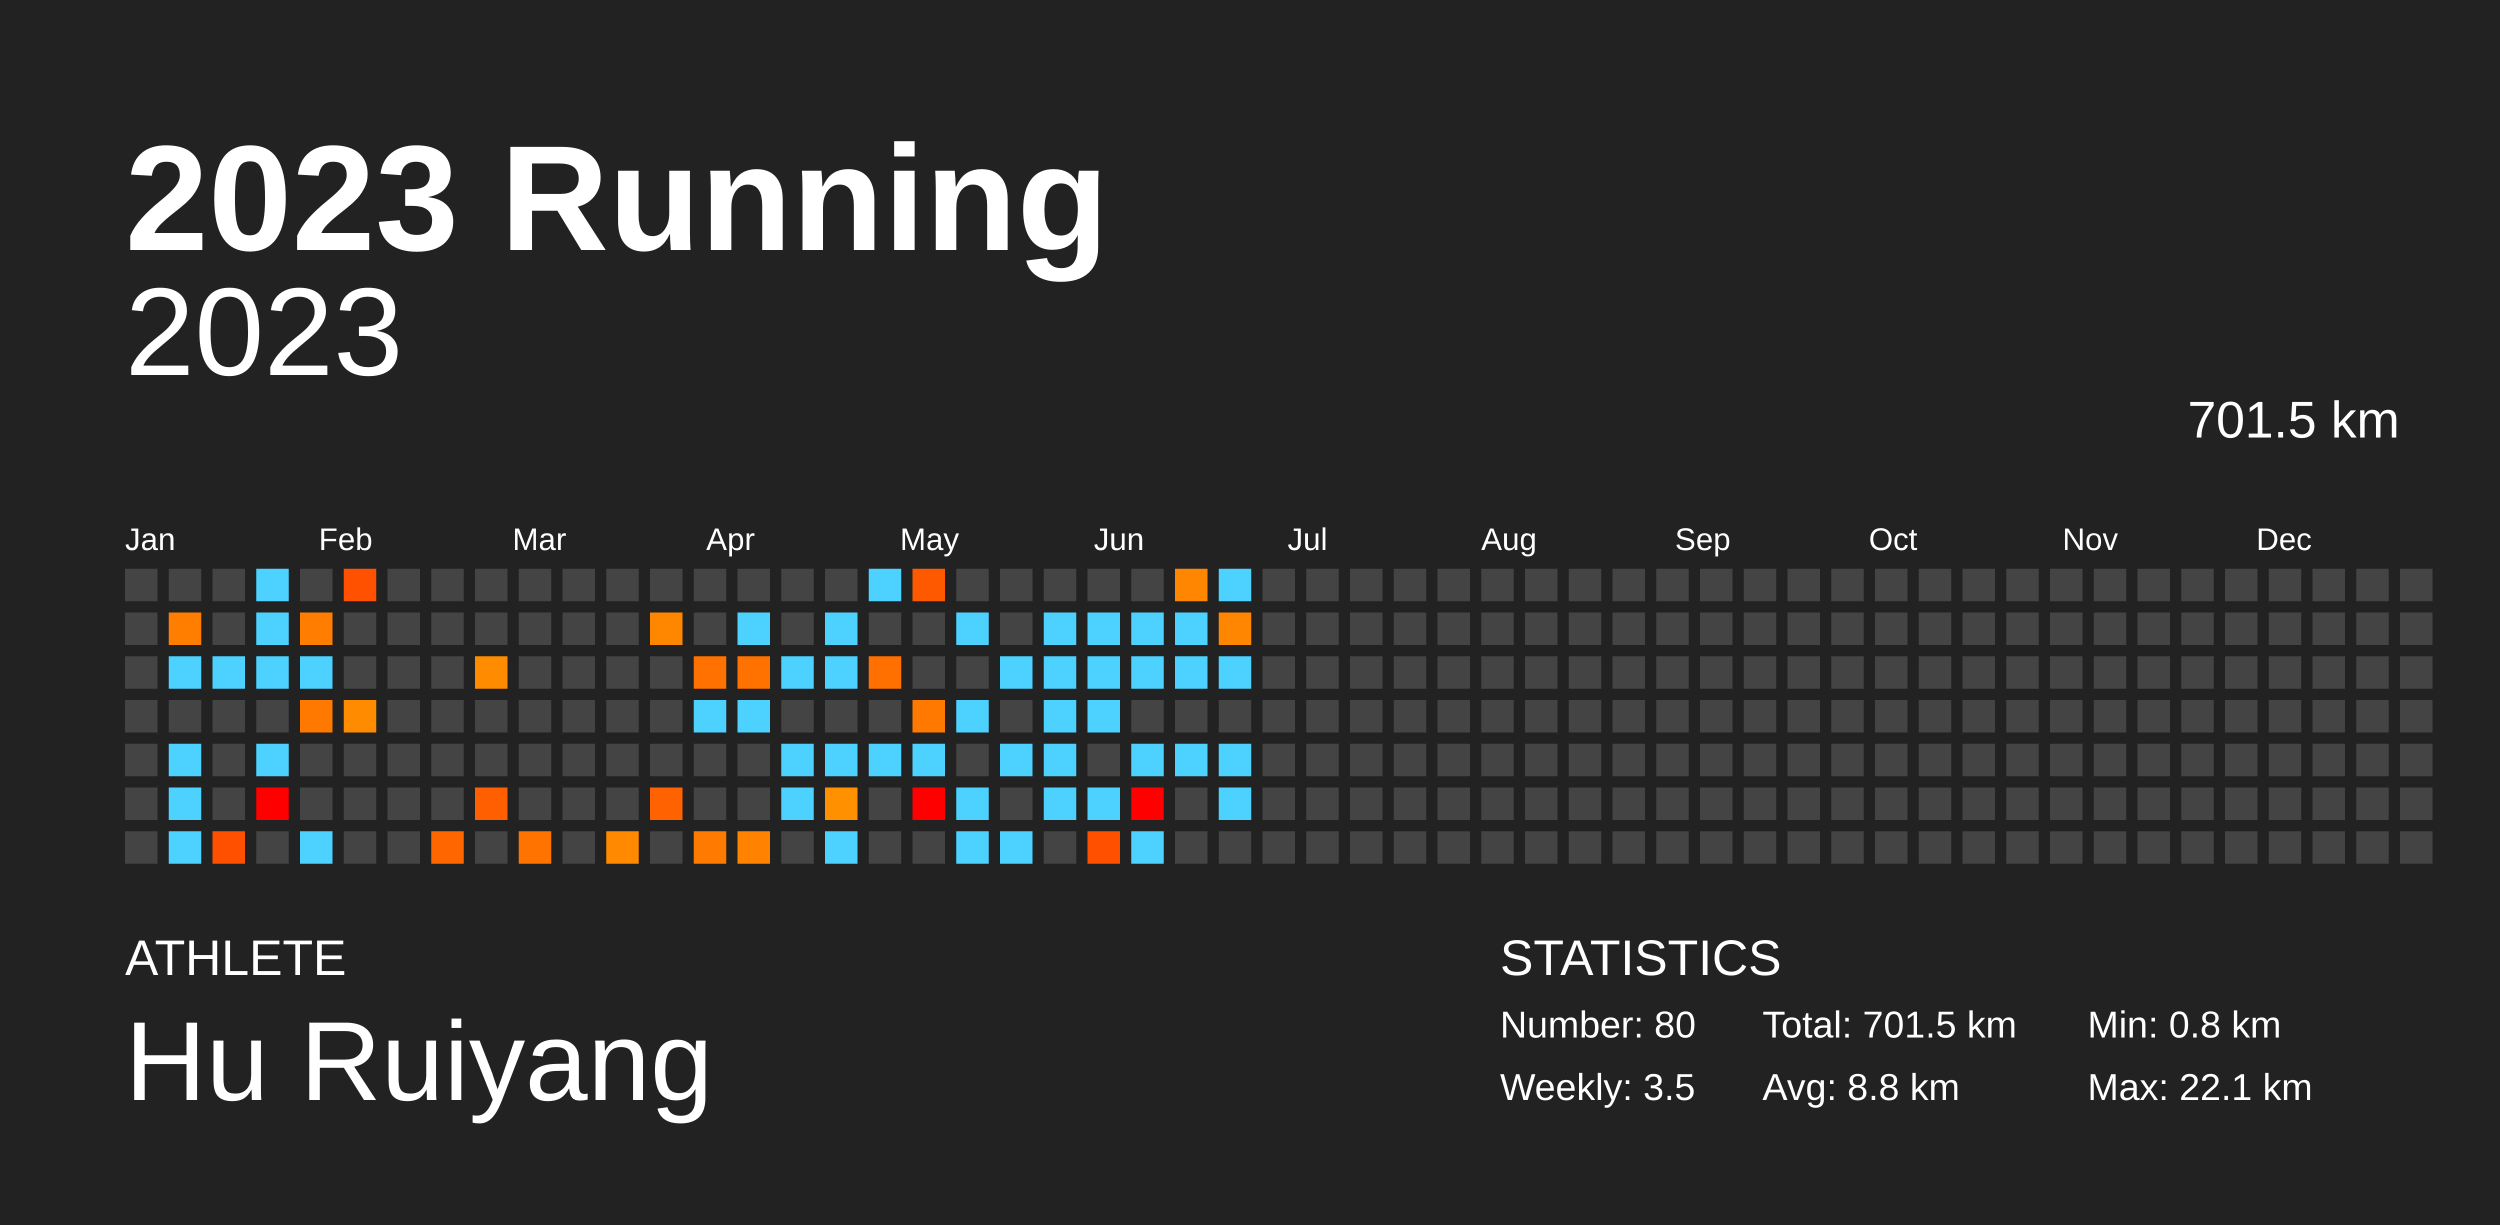
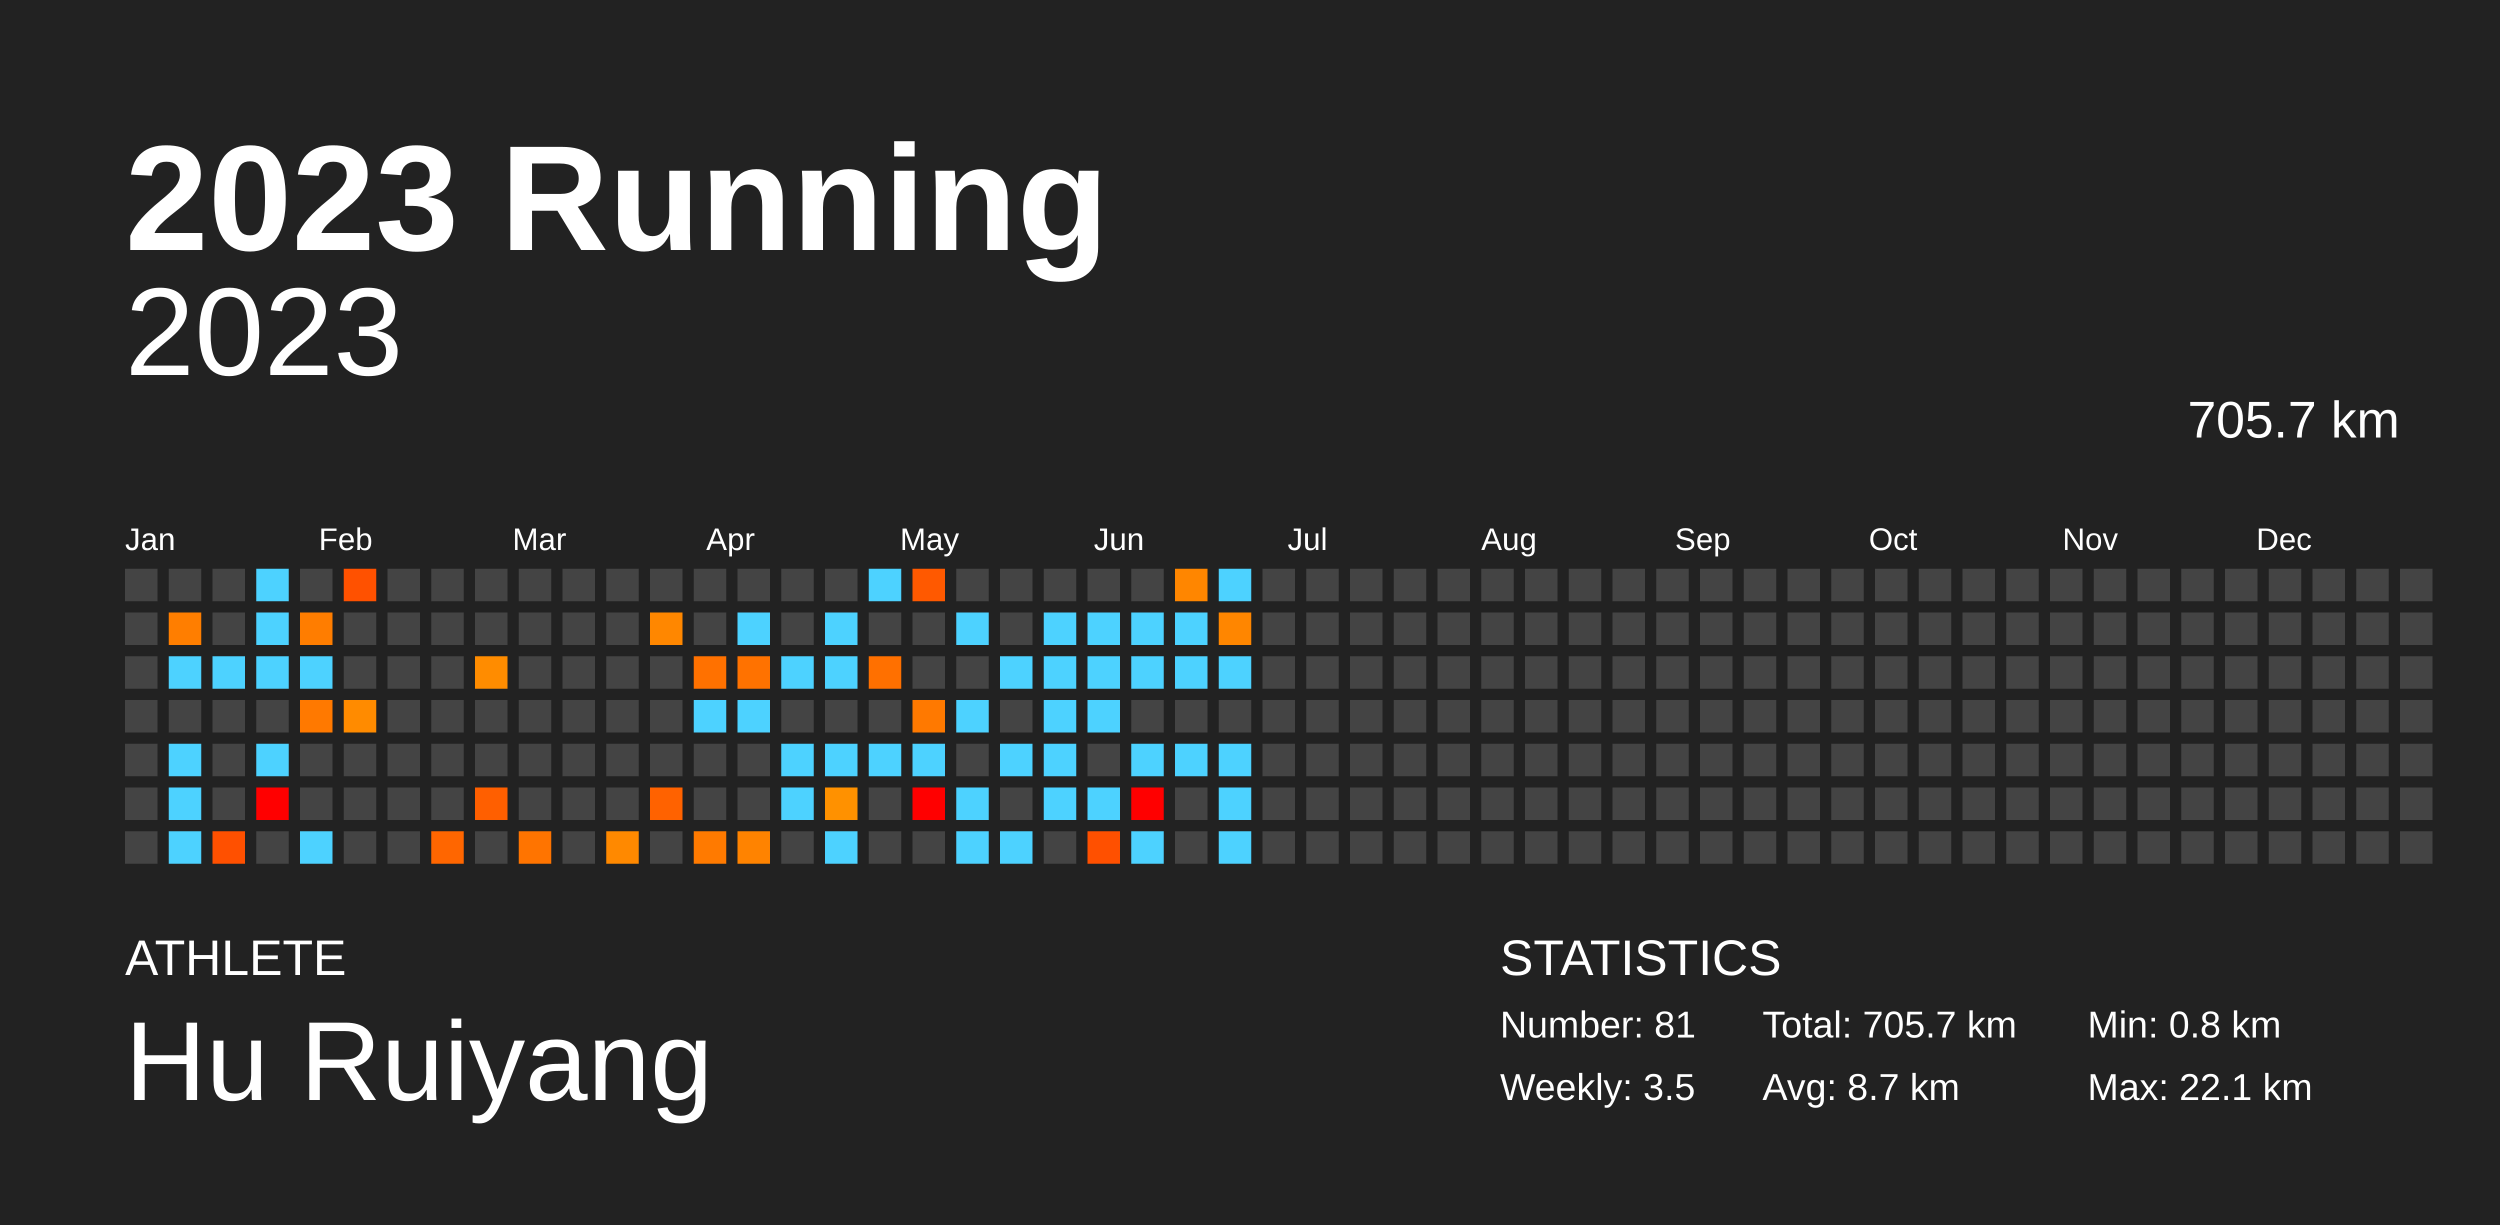
<svg xmlns="http://www.w3.org/2000/svg" baseProfile="full" height="98mm" version="1.1" viewBox="0,0,200,98" width="200mm">
  <defs />
  <rect fill="#222222" height="98" width="200" x="0" y="0" />
  <text fill="#FFFFFF" style="font-size:12px; font-family:Arial; font-weight:bold;" x="10" y="20">2023 Running</text>
  <text fill="#FFFFFF" style="font-size:4px; font-family:Arial" x="10" y="78">ATHLETE</text>
  <text fill="#FFFFFF" style="font-size:9px; font-family:Arial" x="10" y="88">Hu Ruiyang</text>
  <text fill="#FFFFFF" style="font-size:4px; font-family:Arial" x="120" y="78">STATISTICS</text>
-   <text fill="#FFFFFF" style="font-size:3px; font-family:Arial" x="120" y="83">Number: 80</text>
+   <text fill="#FFFFFF" style="font-size:3px; font-family:Arial" x="120" y="83">Number: 81</text>
  <text fill="#FFFFFF" style="font-size:3px; font-family:Arial" x="120" y="88">Weekly: 3.5</text>
-   <text fill="#FFFFFF" style="font-size:3px; font-family:Arial" x="141" y="83">Total: 701.5 km</text>
-   <text fill="#FFFFFF" style="font-size:3px; font-family:Arial" x="141" y="88">Avg: 8.8 km</text>
+   <text fill="#FFFFFF" style="font-size:3px; font-family:Arial" x="141" y="83">Total: 705.7 km</text>
+   <text fill="#FFFFFF" style="font-size:3px; font-family:Arial" x="141" y="88">Avg: 8.7 km</text>
  <text fill="#FFFFFF" style="font-size:3px; font-family:Arial" x="167" y="83">Min: 0.8 km</text>
  <text fill="#FFFFFF" style="font-size:3px; font-family:Arial" x="167" y="88">Max: 22.1 km</text>
  <text alignment-baseline="hanging" fill="#FFFFFF" style="font-size:10.0px; font-family:Arial;" x="10" y="30">2023</text>
-   <text alignment-baseline="hanging" fill="#FFFFFF" style="font-size:4.125px; font-family:Arial;" x="175" y="35">701.5 km</text>
+   <text alignment-baseline="hanging" fill="#FFFFFF" style="font-size:4.125px; font-family:Arial;" x="175" y="35">705.7 km</text>
  <text fill="#FFFFFF" style="font-size:2.5px; font-family:Arial" x="10.0" y="44">Jan</text>
  <text fill="#FFFFFF" style="font-size:2.5px; font-family:Arial" x="25.5" y="44">Feb</text>
  <text fill="#FFFFFF" style="font-size:2.5px; font-family:Arial" x="41.0" y="44">Mar</text>
  <text fill="#FFFFFF" style="font-size:2.5px; font-family:Arial" x="56.5" y="44">Apr</text>
  <text fill="#FFFFFF" style="font-size:2.5px; font-family:Arial" x="72.0" y="44">May</text>
  <text fill="#FFFFFF" style="font-size:2.5px; font-family:Arial" x="87.5" y="44">Jun</text>
  <text fill="#FFFFFF" style="font-size:2.5px; font-family:Arial" x="103.0" y="44">Jul</text>
  <text fill="#FFFFFF" style="font-size:2.5px; font-family:Arial" x="118.5" y="44">Aug</text>
  <text fill="#FFFFFF" style="font-size:2.5px; font-family:Arial" x="134.0" y="44">Sep</text>
  <text fill="#FFFFFF" style="font-size:2.5px; font-family:Arial" x="149.5" y="44">Oct</text>
  <text fill="#FFFFFF" style="font-size:2.5px; font-family:Arial" x="165.0" y="44">Nov</text>
  <text fill="#FFFFFF" style="font-size:2.5px; font-family:Arial" x="180.5" y="44">Dec</text>
  <rect fill="#444444" height="2.6" width="2.6" x="10.0" y="45.5" />
  <rect fill="#444444" height="2.6" width="2.6" x="10.0" y="49.0" />
  <rect fill="#444444" height="2.6" width="2.6" x="10.0" y="52.5" />
  <rect fill="#444444" height="2.6" width="2.6" x="10.0" y="56.0" />
  <rect fill="#444444" height="2.6" width="2.6" x="10.0" y="59.5" />
  <rect fill="#444444" height="2.6" width="2.6" x="10.0" y="63.0" />
  <rect fill="#444444" height="2.6" width="2.6" x="10.0" y="66.5" />
  <rect fill="#444444" height="2.6" width="2.6" x="13.5" y="45.5" />
  <rect fill="#ff7e00" height="2.6" width="2.6" x="13.5" y="49.0" />
  <rect fill="#4dd2ff" height="2.6" width="2.6" x="13.5" y="52.5" />
  <rect fill="#444444" height="2.6" width="2.6" x="13.5" y="56.0" />
  <rect fill="#4dd2ff" height="2.6" width="2.6" x="13.5" y="59.5" />
  <rect fill="#4dd2ff" height="2.6" width="2.6" x="13.5" y="63.0" />
  <rect fill="#4dd2ff" height="2.6" width="2.6" x="13.5" y="66.5" />
  <rect fill="#444444" height="2.6" width="2.6" x="17.0" y="45.5" />
  <rect fill="#444444" height="2.6" width="2.6" x="17.0" y="49.0" />
  <rect fill="#4dd2ff" height="2.6" width="2.6" x="17.0" y="52.5" />
  <rect fill="#444444" height="2.6" width="2.6" x="17.0" y="56.0" />
  <rect fill="#444444" height="2.6" width="2.6" x="17.0" y="59.5" />
  <rect fill="#444444" height="2.6" width="2.6" x="17.0" y="63.0" />
  <rect fill="#ff5000" height="2.6" width="2.6" x="17.0" y="66.5" />
  <rect fill="#4dd2ff" height="2.6" width="2.6" x="20.5" y="45.5" />
  <rect fill="#4dd2ff" height="2.6" width="2.6" x="20.5" y="49.0" />
  <rect fill="#4dd2ff" height="2.6" width="2.6" x="20.5" y="52.5" />
  <rect fill="#444444" height="2.6" width="2.6" x="20.5" y="56.0" />
  <rect fill="#4dd2ff" height="2.6" width="2.6" x="20.5" y="59.5" />
  <rect fill="red" height="2.6" width="2.6" x="20.5" y="63.0" />
  <rect fill="#444444" height="2.6" width="2.6" x="20.5" y="66.5" />
  <rect fill="#444444" height="2.6" width="2.6" x="24.0" y="45.5" />
  <rect fill="#ff7d00" height="2.6" width="2.6" x="24.0" y="49.0" />
  <rect fill="#4dd2ff" height="2.6" width="2.6" x="24.0" y="52.5" />
  <rect fill="#ff7900" height="2.6" width="2.6" x="24.0" y="56.0" />
  <rect fill="#444444" height="2.6" width="2.6" x="24.0" y="59.5" />
  <rect fill="#444444" height="2.6" width="2.6" x="24.0" y="63.0" />
  <rect fill="#4dd2ff" height="2.6" width="2.6" x="24.0" y="66.5" />
  <rect fill="#ff5100" height="2.6" width="2.6" x="27.5" y="45.5" />
  <rect fill="#444444" height="2.6" width="2.6" x="27.5" y="49.0" />
  <rect fill="#444444" height="2.6" width="2.6" x="27.5" y="52.5" />
  <rect fill="#ff8b00" height="2.6" width="2.6" x="27.5" y="56.0" />
  <rect fill="#444444" height="2.6" width="2.6" x="27.5" y="59.5" />
  <rect fill="#444444" height="2.6" width="2.6" x="27.5" y="63.0" />
  <rect fill="#444444" height="2.6" width="2.6" x="27.5" y="66.5" />
  <rect fill="#444444" height="2.6" width="2.6" x="31.0" y="45.5" />
  <rect fill="#444444" height="2.6" width="2.6" x="31.0" y="49.0" />
  <rect fill="#444444" height="2.6" width="2.6" x="31.0" y="52.5" />
  <rect fill="#444444" height="2.6" width="2.6" x="31.0" y="56.0" />
  <rect fill="#444444" height="2.6" width="2.6" x="31.0" y="59.5" />
  <rect fill="#444444" height="2.6" width="2.6" x="31.0" y="63.0" />
  <rect fill="#444444" height="2.6" width="2.6" x="31.0" y="66.5" />
  <rect fill="#444444" height="2.6" width="2.6" x="34.5" y="45.5" />
  <rect fill="#444444" height="2.6" width="2.6" x="34.5" y="49.0" />
  <rect fill="#444444" height="2.6" width="2.6" x="34.5" y="52.5" />
  <rect fill="#444444" height="2.6" width="2.6" x="34.5" y="56.0" />
  <rect fill="#444444" height="2.6" width="2.6" x="34.5" y="59.5" />
  <rect fill="#444444" height="2.6" width="2.6" x="34.5" y="63.0" />
  <rect fill="#ff6600" height="2.6" width="2.6" x="34.5" y="66.5" />
  <rect fill="#444444" height="2.6" width="2.6" x="38.0" y="45.5" />
  <rect fill="#444444" height="2.6" width="2.6" x="38.0" y="49.0" />
  <rect fill="#ff8c00" height="2.6" width="2.6" x="38.0" y="52.5" />
  <rect fill="#444444" height="2.6" width="2.6" x="38.0" y="56.0" />
  <rect fill="#444444" height="2.6" width="2.6" x="38.0" y="59.5" />
  <rect fill="#ff5f00" height="2.6" width="2.6" x="38.0" y="63.0" />
  <rect fill="#444444" height="2.6" width="2.6" x="38.0" y="66.5" />
  <rect fill="#444444" height="2.6" width="2.6" x="41.5" y="45.5" />
  <rect fill="#444444" height="2.6" width="2.6" x="41.5" y="49.0" />
  <rect fill="#444444" height="2.6" width="2.6" x="41.5" y="52.5" />
  <rect fill="#444444" height="2.6" width="2.6" x="41.5" y="56.0" />
  <rect fill="#444444" height="2.6" width="2.6" x="41.5" y="59.5" />
  <rect fill="#444444" height="2.6" width="2.6" x="41.5" y="63.0" />
  <rect fill="#ff7400" height="2.6" width="2.6" x="41.5" y="66.5" />
  <rect fill="#444444" height="2.6" width="2.6" x="45.0" y="45.5" />
  <rect fill="#444444" height="2.6" width="2.6" x="45.0" y="49.0" />
  <rect fill="#444444" height="2.6" width="2.6" x="45.0" y="52.5" />
  <rect fill="#444444" height="2.6" width="2.6" x="45.0" y="56.0" />
  <rect fill="#444444" height="2.6" width="2.6" x="45.0" y="59.5" />
  <rect fill="#444444" height="2.6" width="2.6" x="45.0" y="63.0" />
  <rect fill="#444444" height="2.6" width="2.6" x="45.0" y="66.5" />
  <rect fill="#444444" height="2.6" width="2.6" x="48.5" y="45.5" />
  <rect fill="#444444" height="2.6" width="2.6" x="48.5" y="49.0" />
  <rect fill="#444444" height="2.6" width="2.6" x="48.5" y="52.5" />
  <rect fill="#444444" height="2.6" width="2.6" x="48.5" y="56.0" />
  <rect fill="#444444" height="2.6" width="2.6" x="48.5" y="59.5" />
  <rect fill="#444444" height="2.6" width="2.6" x="48.5" y="63.0" />
  <rect fill="#ff8900" height="2.6" width="2.6" x="48.5" y="66.5" />
  <rect fill="#444444" height="2.6" width="2.6" x="52.0" y="45.5" />
  <rect fill="#ff8700" height="2.6" width="2.6" x="52.0" y="49.0" />
  <rect fill="#444444" height="2.6" width="2.6" x="52.0" y="52.5" />
  <rect fill="#444444" height="2.6" width="2.6" x="52.0" y="56.0" />
  <rect fill="#444444" height="2.6" width="2.6" x="52.0" y="59.5" />
  <rect fill="#ff6200" height="2.6" width="2.6" x="52.0" y="63.0" />
  <rect fill="#444444" height="2.6" width="2.6" x="52.0" y="66.5" />
  <rect fill="#444444" height="2.6" width="2.6" x="55.5" y="45.5" />
  <rect fill="#444444" height="2.6" width="2.6" x="55.5" y="49.0" />
  <rect fill="#ff7100" height="2.6" width="2.6" x="55.5" y="52.5" />
  <rect fill="#4dd2ff" height="2.6" width="2.6" x="55.5" y="56.0" />
  <rect fill="#444444" height="2.6" width="2.6" x="55.5" y="59.5" />
  <rect fill="#444444" height="2.6" width="2.6" x="55.5" y="63.0" />
  <rect fill="#ff7a00" height="2.6" width="2.6" x="55.5" y="66.5" />
  <rect fill="#444444" height="2.6" width="2.6" x="59.0" y="45.5" />
  <rect fill="#4dd2ff" height="2.6" width="2.6" x="59.0" y="49.0" />
  <rect fill="#ff7200" height="2.6" width="2.6" x="59.0" y="52.5" />
  <rect fill="#4dd2ff" height="2.6" width="2.6" x="59.0" y="56.0" />
  <rect fill="#444444" height="2.6" width="2.6" x="59.0" y="59.5" />
  <rect fill="#444444" height="2.6" width="2.6" x="59.0" y="63.0" />
  <rect fill="#ff8300" height="2.6" width="2.6" x="59.0" y="66.5" />
  <rect fill="#444444" height="2.6" width="2.6" x="62.5" y="45.5" />
  <rect fill="#444444" height="2.6" width="2.6" x="62.5" y="49.0" />
  <rect fill="#4dd2ff" height="2.6" width="2.6" x="62.5" y="52.5" />
  <rect fill="#444444" height="2.6" width="2.6" x="62.5" y="56.0" />
  <rect fill="#4dd2ff" height="2.6" width="2.6" x="62.5" y="59.5" />
  <rect fill="#4dd2ff" height="2.6" width="2.6" x="62.5" y="63.0" />
  <rect fill="#444444" height="2.6" width="2.6" x="62.5" y="66.5" />
  <rect fill="#444444" height="2.6" width="2.6" x="66.0" y="45.5" />
  <rect fill="#4dd2ff" height="2.6" width="2.6" x="66.0" y="49.0" />
  <rect fill="#4dd2ff" height="2.6" width="2.6" x="66.0" y="52.5" />
  <rect fill="#444444" height="2.6" width="2.6" x="66.0" y="56.0" />
  <rect fill="#4dd2ff" height="2.6" width="2.6" x="66.0" y="59.5" />
  <rect fill="#ff9100" height="2.6" width="2.6" x="66.0" y="63.0" />
  <rect fill="#4dd2ff" height="2.6" width="2.6" x="66.0" y="66.5" />
  <rect fill="#4dd2ff" height="2.6" width="2.6" x="69.5" y="45.5" />
  <rect fill="#444444" height="2.6" width="2.6" x="69.5" y="49.0" />
  <rect fill="#ff7000" height="2.6" width="2.6" x="69.5" y="52.5" />
  <rect fill="#444444" height="2.6" width="2.6" x="69.5" y="56.0" />
  <rect fill="#4dd2ff" height="2.6" width="2.6" x="69.5" y="59.5" />
  <rect fill="#444444" height="2.6" width="2.6" x="69.5" y="63.0" />
  <rect fill="#444444" height="2.6" width="2.6" x="69.5" y="66.5" />
  <rect fill="#ff5900" height="2.6" width="2.6" x="73.0" y="45.5" />
  <rect fill="#444444" height="2.6" width="2.6" x="73.0" y="49.0" />
  <rect fill="#444444" height="2.6" width="2.6" x="73.0" y="52.5" />
  <rect fill="#ff7900" height="2.6" width="2.6" x="73.0" y="56.0" />
  <rect fill="#4dd2ff" height="2.6" width="2.6" x="73.0" y="59.5" />
  <rect fill="red" height="2.6" width="2.6" x="73.0" y="63.0" />
  <rect fill="#444444" height="2.6" width="2.6" x="73.0" y="66.5" />
  <rect fill="#444444" height="2.6" width="2.6" x="76.5" y="45.5" />
  <rect fill="#4dd2ff" height="2.6" width="2.6" x="76.5" y="49.0" />
  <rect fill="#444444" height="2.6" width="2.6" x="76.5" y="52.5" />
  <rect fill="#4dd2ff" height="2.6" width="2.6" x="76.5" y="56.0" />
  <rect fill="#444444" height="2.6" width="2.6" x="76.5" y="59.5" />
  <rect fill="#4dd2ff" height="2.6" width="2.6" x="76.5" y="63.0" />
  <rect fill="#4dd2ff" height="2.6" width="2.6" x="76.5" y="66.5" />
  <rect fill="#444444" height="2.6" width="2.6" x="80.0" y="45.5" />
  <rect fill="#444444" height="2.6" width="2.6" x="80.0" y="49.0" />
  <rect fill="#4dd2ff" height="2.6" width="2.6" x="80.0" y="52.5" />
  <rect fill="#444444" height="2.6" width="2.6" x="80.0" y="56.0" />
  <rect fill="#4dd2ff" height="2.6" width="2.6" x="80.0" y="59.5" />
  <rect fill="#444444" height="2.6" width="2.6" x="80.0" y="63.0" />
  <rect fill="#4dd2ff" height="2.6" width="2.6" x="80.0" y="66.5" />
  <rect fill="#444444" height="2.6" width="2.6" x="83.5" y="45.5" />
  <rect fill="#4dd2ff" height="2.6" width="2.6" x="83.5" y="49.0" />
  <rect fill="#4dd2ff" height="2.6" width="2.6" x="83.5" y="52.5" />
  <rect fill="#4dd2ff" height="2.6" width="2.6" x="83.5" y="56.0" />
  <rect fill="#4dd2ff" height="2.6" width="2.6" x="83.5" y="59.5" />
  <rect fill="#4dd2ff" height="2.6" width="2.6" x="83.5" y="63.0" />
  <rect fill="#444444" height="2.6" width="2.6" x="83.5" y="66.5" />
  <rect fill="#444444" height="2.6" width="2.6" x="87.0" y="45.5" />
  <rect fill="#4dd2ff" height="2.6" width="2.6" x="87.0" y="49.0" />
  <rect fill="#4dd2ff" height="2.6" width="2.6" x="87.0" y="52.5" />
  <rect fill="#4dd2ff" height="2.6" width="2.6" x="87.0" y="56.0" />
  <rect fill="#444444" height="2.6" width="2.6" x="87.0" y="59.5" />
  <rect fill="#4dd2ff" height="2.6" width="2.6" x="87.0" y="63.0" />
  <rect fill="#ff5000" height="2.6" width="2.6" x="87.0" y="66.5" />
  <rect fill="#444444" height="2.6" width="2.6" x="90.5" y="45.5" />
  <rect fill="#4dd2ff" height="2.6" width="2.6" x="90.5" y="49.0" />
  <rect fill="#4dd2ff" height="2.6" width="2.6" x="90.5" y="52.5" />
  <rect fill="#444444" height="2.6" width="2.6" x="90.5" y="56.0" />
  <rect fill="#4dd2ff" height="2.6" width="2.6" x="90.5" y="59.5" />
  <rect fill="red" height="2.6" width="2.6" x="90.5" y="63.0" />
  <rect fill="#4dd2ff" height="2.6" width="2.6" x="90.5" y="66.5" />
  <rect fill="#ff8600" height="2.6" width="2.6" x="94.0" y="45.5" />
  <rect fill="#4dd2ff" height="2.6" width="2.6" x="94.0" y="49.0" />
  <rect fill="#4dd2ff" height="2.6" width="2.6" x="94.0" y="52.5" />
  <rect fill="#444444" height="2.6" width="2.6" x="94.0" y="56.0" />
  <rect fill="#4dd2ff" height="2.6" width="2.6" x="94.0" y="59.5" />
  <rect fill="#444444" height="2.6" width="2.6" x="94.0" y="63.0" />
  <rect fill="#444444" height="2.6" width="2.6" x="94.0" y="66.5" />
  <rect fill="#4dd2ff" height="2.6" width="2.6" x="97.5" y="45.5" />
  <rect fill="#ff8600" height="2.6" width="2.6" x="97.5" y="49.0" />
  <rect fill="#4dd2ff" height="2.6" width="2.6" x="97.5" y="52.5" />
  <rect fill="#444444" height="2.6" width="2.6" x="97.5" y="56.0" />
  <rect fill="#4dd2ff" height="2.6" width="2.6" x="97.5" y="59.5" />
  <rect fill="#4dd2ff" height="2.6" width="2.6" x="97.5" y="63.0" />
-   <rect fill="#444444" height="2.6" width="2.6" x="97.5" y="66.5" />
+   <rect fill="#4dd2ff" height="2.6" width="2.6" x="97.5" y="66.5" />
  <rect fill="#444444" height="2.6" width="2.6" x="101.0" y="45.5" />
  <rect fill="#444444" height="2.6" width="2.6" x="101.0" y="49.0" />
  <rect fill="#444444" height="2.6" width="2.6" x="101.0" y="52.5" />
  <rect fill="#444444" height="2.6" width="2.6" x="101.0" y="56.0" />
  <rect fill="#444444" height="2.6" width="2.6" x="101.0" y="59.5" />
  <rect fill="#444444" height="2.6" width="2.6" x="101.0" y="63.0" />
  <rect fill="#444444" height="2.6" width="2.6" x="101.0" y="66.5" />
  <rect fill="#444444" height="2.6" width="2.6" x="104.5" y="45.5" />
  <rect fill="#444444" height="2.6" width="2.6" x="104.5" y="49.0" />
  <rect fill="#444444" height="2.6" width="2.6" x="104.5" y="52.5" />
  <rect fill="#444444" height="2.6" width="2.6" x="104.5" y="56.0" />
  <rect fill="#444444" height="2.6" width="2.6" x="104.5" y="59.5" />
  <rect fill="#444444" height="2.6" width="2.6" x="104.5" y="63.0" />
  <rect fill="#444444" height="2.6" width="2.6" x="104.5" y="66.5" />
  <rect fill="#444444" height="2.6" width="2.6" x="108.0" y="45.5" />
  <rect fill="#444444" height="2.6" width="2.6" x="108.0" y="49.0" />
  <rect fill="#444444" height="2.6" width="2.6" x="108.0" y="52.5" />
  <rect fill="#444444" height="2.6" width="2.6" x="108.0" y="56.0" />
  <rect fill="#444444" height="2.6" width="2.6" x="108.0" y="59.5" />
  <rect fill="#444444" height="2.6" width="2.6" x="108.0" y="63.0" />
  <rect fill="#444444" height="2.6" width="2.6" x="108.0" y="66.5" />
  <rect fill="#444444" height="2.6" width="2.6" x="111.5" y="45.5" />
  <rect fill="#444444" height="2.6" width="2.6" x="111.5" y="49.0" />
  <rect fill="#444444" height="2.6" width="2.6" x="111.5" y="52.5" />
  <rect fill="#444444" height="2.6" width="2.6" x="111.5" y="56.0" />
  <rect fill="#444444" height="2.6" width="2.6" x="111.5" y="59.5" />
  <rect fill="#444444" height="2.6" width="2.6" x="111.5" y="63.0" />
  <rect fill="#444444" height="2.6" width="2.6" x="111.5" y="66.5" />
  <rect fill="#444444" height="2.6" width="2.6" x="115.0" y="45.5" />
  <rect fill="#444444" height="2.6" width="2.6" x="115.0" y="49.0" />
  <rect fill="#444444" height="2.6" width="2.6" x="115.0" y="52.5" />
  <rect fill="#444444" height="2.6" width="2.6" x="115.0" y="56.0" />
  <rect fill="#444444" height="2.6" width="2.6" x="115.0" y="59.5" />
  <rect fill="#444444" height="2.6" width="2.6" x="115.0" y="63.0" />
  <rect fill="#444444" height="2.6" width="2.6" x="115.0" y="66.5" />
  <rect fill="#444444" height="2.6" width="2.6" x="118.5" y="45.5" />
  <rect fill="#444444" height="2.6" width="2.6" x="118.5" y="49.0" />
  <rect fill="#444444" height="2.6" width="2.6" x="118.5" y="52.5" />
  <rect fill="#444444" height="2.6" width="2.6" x="118.5" y="56.0" />
  <rect fill="#444444" height="2.6" width="2.6" x="118.5" y="59.5" />
  <rect fill="#444444" height="2.6" width="2.6" x="118.5" y="63.0" />
  <rect fill="#444444" height="2.6" width="2.6" x="118.5" y="66.5" />
  <rect fill="#444444" height="2.6" width="2.6" x="122.0" y="45.5" />
  <rect fill="#444444" height="2.6" width="2.6" x="122.0" y="49.0" />
  <rect fill="#444444" height="2.6" width="2.6" x="122.0" y="52.5" />
  <rect fill="#444444" height="2.6" width="2.6" x="122.0" y="56.0" />
  <rect fill="#444444" height="2.6" width="2.6" x="122.0" y="59.5" />
  <rect fill="#444444" height="2.6" width="2.6" x="122.0" y="63.0" />
  <rect fill="#444444" height="2.6" width="2.6" x="122.0" y="66.5" />
  <rect fill="#444444" height="2.6" width="2.6" x="125.5" y="45.5" />
  <rect fill="#444444" height="2.6" width="2.6" x="125.5" y="49.0" />
  <rect fill="#444444" height="2.6" width="2.6" x="125.5" y="52.5" />
  <rect fill="#444444" height="2.6" width="2.6" x="125.5" y="56.0" />
  <rect fill="#444444" height="2.6" width="2.6" x="125.5" y="59.5" />
  <rect fill="#444444" height="2.6" width="2.6" x="125.5" y="63.0" />
  <rect fill="#444444" height="2.6" width="2.6" x="125.5" y="66.5" />
  <rect fill="#444444" height="2.6" width="2.6" x="129.0" y="45.5" />
  <rect fill="#444444" height="2.6" width="2.6" x="129.0" y="49.0" />
  <rect fill="#444444" height="2.6" width="2.6" x="129.0" y="52.5" />
  <rect fill="#444444" height="2.6" width="2.6" x="129.0" y="56.0" />
  <rect fill="#444444" height="2.6" width="2.6" x="129.0" y="59.5" />
  <rect fill="#444444" height="2.6" width="2.6" x="129.0" y="63.0" />
  <rect fill="#444444" height="2.6" width="2.6" x="129.0" y="66.5" />
  <rect fill="#444444" height="2.6" width="2.6" x="132.5" y="45.5" />
  <rect fill="#444444" height="2.6" width="2.6" x="132.5" y="49.0" />
  <rect fill="#444444" height="2.6" width="2.6" x="132.5" y="52.5" />
  <rect fill="#444444" height="2.6" width="2.6" x="132.5" y="56.0" />
  <rect fill="#444444" height="2.6" width="2.6" x="132.5" y="59.5" />
  <rect fill="#444444" height="2.6" width="2.6" x="132.5" y="63.0" />
  <rect fill="#444444" height="2.6" width="2.6" x="132.5" y="66.5" />
  <rect fill="#444444" height="2.6" width="2.6" x="136.0" y="45.5" />
  <rect fill="#444444" height="2.6" width="2.6" x="136.0" y="49.0" />
  <rect fill="#444444" height="2.6" width="2.6" x="136.0" y="52.5" />
  <rect fill="#444444" height="2.6" width="2.6" x="136.0" y="56.0" />
  <rect fill="#444444" height="2.6" width="2.6" x="136.0" y="59.5" />
  <rect fill="#444444" height="2.6" width="2.6" x="136.0" y="63.0" />
  <rect fill="#444444" height="2.6" width="2.6" x="136.0" y="66.5" />
  <rect fill="#444444" height="2.6" width="2.6" x="139.5" y="45.5" />
  <rect fill="#444444" height="2.6" width="2.6" x="139.5" y="49.0" />
  <rect fill="#444444" height="2.6" width="2.6" x="139.5" y="52.5" />
  <rect fill="#444444" height="2.6" width="2.6" x="139.5" y="56.0" />
  <rect fill="#444444" height="2.6" width="2.6" x="139.5" y="59.5" />
  <rect fill="#444444" height="2.6" width="2.6" x="139.5" y="63.0" />
  <rect fill="#444444" height="2.6" width="2.6" x="139.5" y="66.5" />
  <rect fill="#444444" height="2.6" width="2.6" x="143.0" y="45.5" />
  <rect fill="#444444" height="2.6" width="2.6" x="143.0" y="49.0" />
  <rect fill="#444444" height="2.6" width="2.6" x="143.0" y="52.5" />
  <rect fill="#444444" height="2.6" width="2.6" x="143.0" y="56.0" />
  <rect fill="#444444" height="2.6" width="2.6" x="143.0" y="59.5" />
  <rect fill="#444444" height="2.6" width="2.6" x="143.0" y="63.0" />
  <rect fill="#444444" height="2.6" width="2.6" x="143.0" y="66.5" />
  <rect fill="#444444" height="2.6" width="2.6" x="146.5" y="45.5" />
  <rect fill="#444444" height="2.6" width="2.6" x="146.5" y="49.0" />
  <rect fill="#444444" height="2.6" width="2.6" x="146.5" y="52.5" />
  <rect fill="#444444" height="2.6" width="2.6" x="146.5" y="56.0" />
  <rect fill="#444444" height="2.6" width="2.6" x="146.5" y="59.5" />
  <rect fill="#444444" height="2.6" width="2.6" x="146.5" y="63.0" />
  <rect fill="#444444" height="2.6" width="2.6" x="146.5" y="66.5" />
  <rect fill="#444444" height="2.6" width="2.6" x="150.0" y="45.5" />
  <rect fill="#444444" height="2.6" width="2.6" x="150.0" y="49.0" />
  <rect fill="#444444" height="2.6" width="2.6" x="150.0" y="52.5" />
  <rect fill="#444444" height="2.6" width="2.6" x="150.0" y="56.0" />
  <rect fill="#444444" height="2.6" width="2.6" x="150.0" y="59.5" />
  <rect fill="#444444" height="2.6" width="2.6" x="150.0" y="63.0" />
  <rect fill="#444444" height="2.6" width="2.6" x="150.0" y="66.5" />
  <rect fill="#444444" height="2.6" width="2.6" x="153.5" y="45.5" />
  <rect fill="#444444" height="2.6" width="2.6" x="153.5" y="49.0" />
  <rect fill="#444444" height="2.6" width="2.6" x="153.5" y="52.5" />
  <rect fill="#444444" height="2.6" width="2.6" x="153.5" y="56.0" />
  <rect fill="#444444" height="2.6" width="2.6" x="153.5" y="59.5" />
  <rect fill="#444444" height="2.6" width="2.6" x="153.5" y="63.0" />
  <rect fill="#444444" height="2.6" width="2.6" x="153.5" y="66.5" />
  <rect fill="#444444" height="2.6" width="2.6" x="157.0" y="45.5" />
  <rect fill="#444444" height="2.6" width="2.6" x="157.0" y="49.0" />
  <rect fill="#444444" height="2.6" width="2.6" x="157.0" y="52.5" />
  <rect fill="#444444" height="2.6" width="2.6" x="157.0" y="56.0" />
  <rect fill="#444444" height="2.6" width="2.6" x="157.0" y="59.5" />
  <rect fill="#444444" height="2.6" width="2.6" x="157.0" y="63.0" />
  <rect fill="#444444" height="2.6" width="2.6" x="157.0" y="66.5" />
  <rect fill="#444444" height="2.6" width="2.6" x="160.5" y="45.5" />
  <rect fill="#444444" height="2.6" width="2.6" x="160.5" y="49.0" />
  <rect fill="#444444" height="2.6" width="2.6" x="160.5" y="52.5" />
  <rect fill="#444444" height="2.6" width="2.6" x="160.5" y="56.0" />
  <rect fill="#444444" height="2.6" width="2.6" x="160.5" y="59.5" />
  <rect fill="#444444" height="2.6" width="2.6" x="160.5" y="63.0" />
  <rect fill="#444444" height="2.6" width="2.6" x="160.5" y="66.5" />
  <rect fill="#444444" height="2.6" width="2.6" x="164.0" y="45.5" />
  <rect fill="#444444" height="2.6" width="2.6" x="164.0" y="49.0" />
  <rect fill="#444444" height="2.6" width="2.6" x="164.0" y="52.5" />
  <rect fill="#444444" height="2.6" width="2.6" x="164.0" y="56.0" />
  <rect fill="#444444" height="2.6" width="2.6" x="164.0" y="59.5" />
  <rect fill="#444444" height="2.6" width="2.6" x="164.0" y="63.0" />
  <rect fill="#444444" height="2.6" width="2.6" x="164.0" y="66.5" />
  <rect fill="#444444" height="2.6" width="2.6" x="167.5" y="45.5" />
  <rect fill="#444444" height="2.6" width="2.6" x="167.5" y="49.0" />
  <rect fill="#444444" height="2.6" width="2.6" x="167.5" y="52.5" />
  <rect fill="#444444" height="2.6" width="2.6" x="167.5" y="56.0" />
  <rect fill="#444444" height="2.6" width="2.6" x="167.5" y="59.5" />
  <rect fill="#444444" height="2.6" width="2.6" x="167.5" y="63.0" />
  <rect fill="#444444" height="2.6" width="2.6" x="167.5" y="66.5" />
  <rect fill="#444444" height="2.6" width="2.6" x="171.0" y="45.5" />
  <rect fill="#444444" height="2.6" width="2.6" x="171.0" y="49.0" />
  <rect fill="#444444" height="2.6" width="2.6" x="171.0" y="52.5" />
  <rect fill="#444444" height="2.6" width="2.6" x="171.0" y="56.0" />
  <rect fill="#444444" height="2.6" width="2.6" x="171.0" y="59.5" />
  <rect fill="#444444" height="2.6" width="2.6" x="171.0" y="63.0" />
  <rect fill="#444444" height="2.6" width="2.6" x="171.0" y="66.5" />
  <rect fill="#444444" height="2.6" width="2.6" x="174.5" y="45.5" />
  <rect fill="#444444" height="2.6" width="2.6" x="174.5" y="49.0" />
  <rect fill="#444444" height="2.6" width="2.6" x="174.5" y="52.5" />
  <rect fill="#444444" height="2.6" width="2.6" x="174.5" y="56.0" />
  <rect fill="#444444" height="2.6" width="2.6" x="174.5" y="59.5" />
  <rect fill="#444444" height="2.6" width="2.6" x="174.5" y="63.0" />
  <rect fill="#444444" height="2.6" width="2.6" x="174.5" y="66.5" />
  <rect fill="#444444" height="2.6" width="2.6" x="178.0" y="45.5" />
  <rect fill="#444444" height="2.6" width="2.6" x="178.0" y="49.0" />
  <rect fill="#444444" height="2.6" width="2.6" x="178.0" y="52.5" />
  <rect fill="#444444" height="2.6" width="2.6" x="178.0" y="56.0" />
  <rect fill="#444444" height="2.6" width="2.6" x="178.0" y="59.5" />
  <rect fill="#444444" height="2.6" width="2.6" x="178.0" y="63.0" />
  <rect fill="#444444" height="2.6" width="2.6" x="178.0" y="66.5" />
  <rect fill="#444444" height="2.6" width="2.6" x="181.5" y="45.5" />
  <rect fill="#444444" height="2.6" width="2.6" x="181.5" y="49.0" />
  <rect fill="#444444" height="2.6" width="2.6" x="181.5" y="52.5" />
  <rect fill="#444444" height="2.6" width="2.6" x="181.5" y="56.0" />
  <rect fill="#444444" height="2.6" width="2.6" x="181.5" y="59.5" />
  <rect fill="#444444" height="2.6" width="2.6" x="181.5" y="63.0" />
  <rect fill="#444444" height="2.6" width="2.6" x="181.5" y="66.5" />
  <rect fill="#444444" height="2.6" width="2.6" x="185.0" y="45.5" />
  <rect fill="#444444" height="2.6" width="2.6" x="185.0" y="49.0" />
  <rect fill="#444444" height="2.6" width="2.6" x="185.0" y="52.5" />
  <rect fill="#444444" height="2.6" width="2.6" x="185.0" y="56.0" />
  <rect fill="#444444" height="2.6" width="2.6" x="185.0" y="59.5" />
  <rect fill="#444444" height="2.6" width="2.6" x="185.0" y="63.0" />
  <rect fill="#444444" height="2.6" width="2.6" x="185.0" y="66.5" />
  <rect fill="#444444" height="2.6" width="2.6" x="188.5" y="45.5" />
  <rect fill="#444444" height="2.6" width="2.6" x="188.5" y="49.0" />
  <rect fill="#444444" height="2.6" width="2.6" x="188.5" y="52.5" />
  <rect fill="#444444" height="2.6" width="2.6" x="188.5" y="56.0" />
  <rect fill="#444444" height="2.6" width="2.6" x="188.5" y="59.5" />
  <rect fill="#444444" height="2.6" width="2.6" x="188.5" y="63.0" />
  <rect fill="#444444" height="2.6" width="2.6" x="188.5" y="66.5" />
  <rect fill="#444444" height="2.6" width="2.6" x="192.0" y="45.5" />
  <rect fill="#444444" height="2.6" width="2.6" x="192.0" y="49.0" />
  <rect fill="#444444" height="2.6" width="2.6" x="192.0" y="52.5" />
  <rect fill="#444444" height="2.6" width="2.6" x="192.0" y="56.0" />
  <rect fill="#444444" height="2.6" width="2.6" x="192.0" y="59.5" />
  <rect fill="#444444" height="2.6" width="2.6" x="192.0" y="63.0" />
  <rect fill="#444444" height="2.6" width="2.6" x="192.0" y="66.5" />
</svg>
